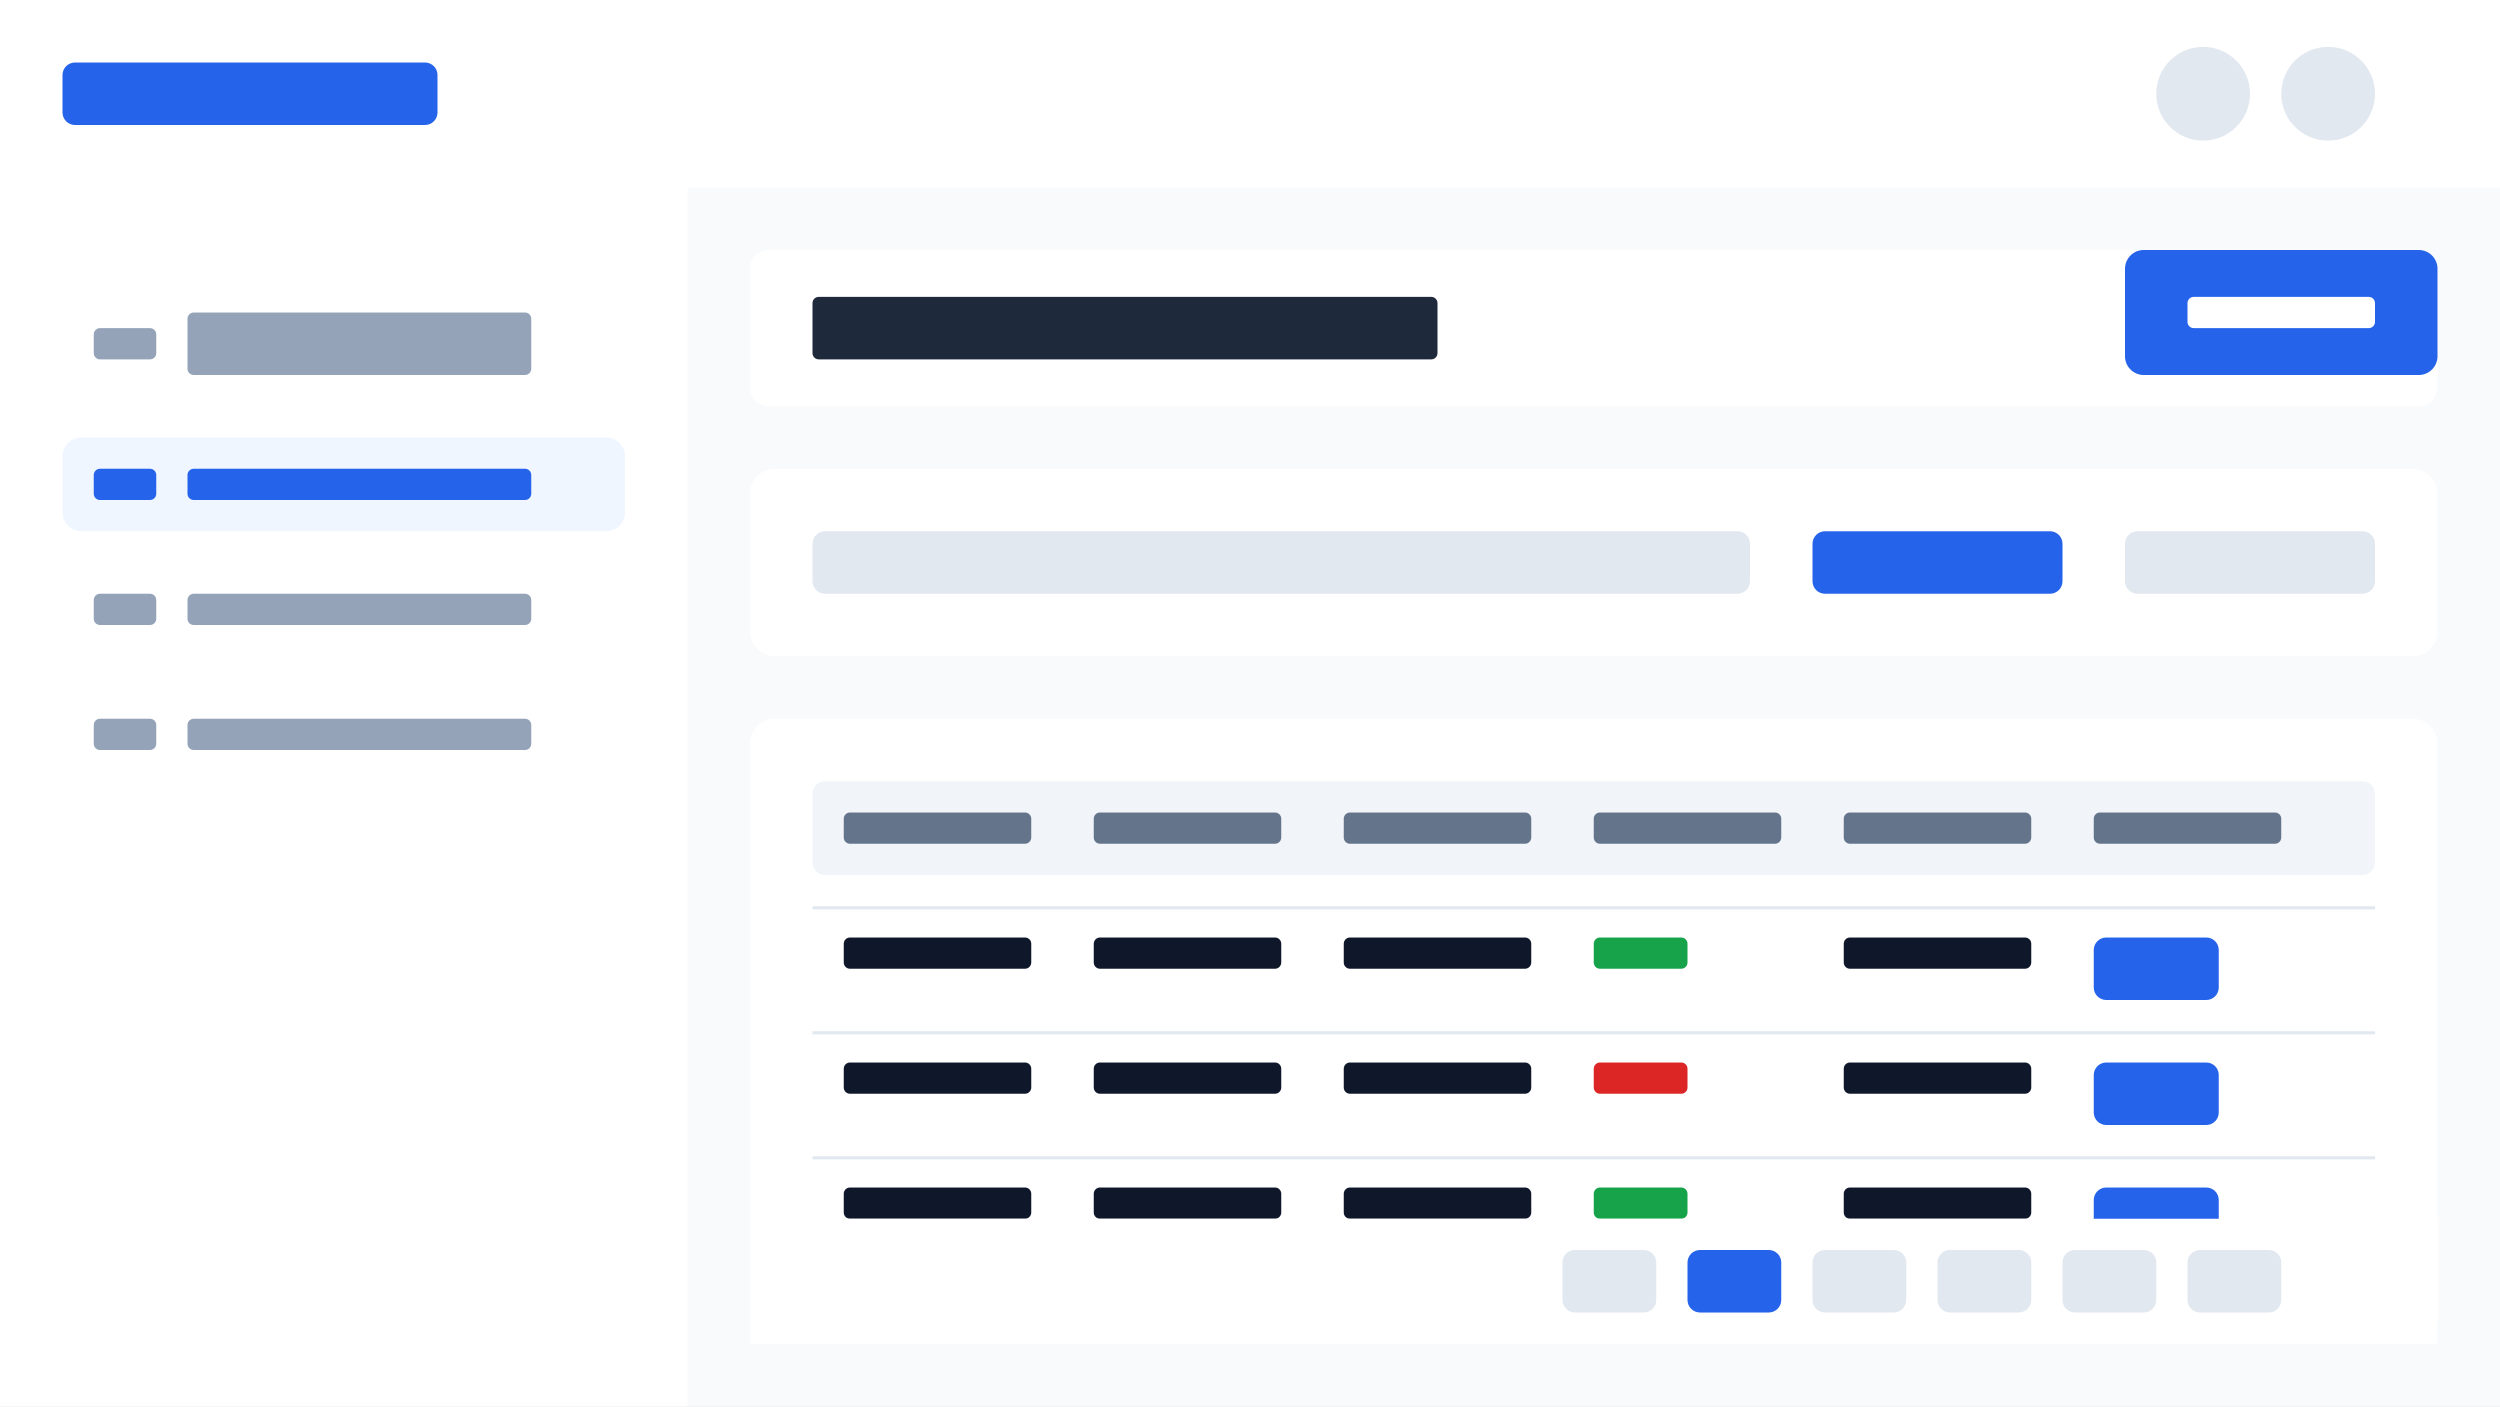
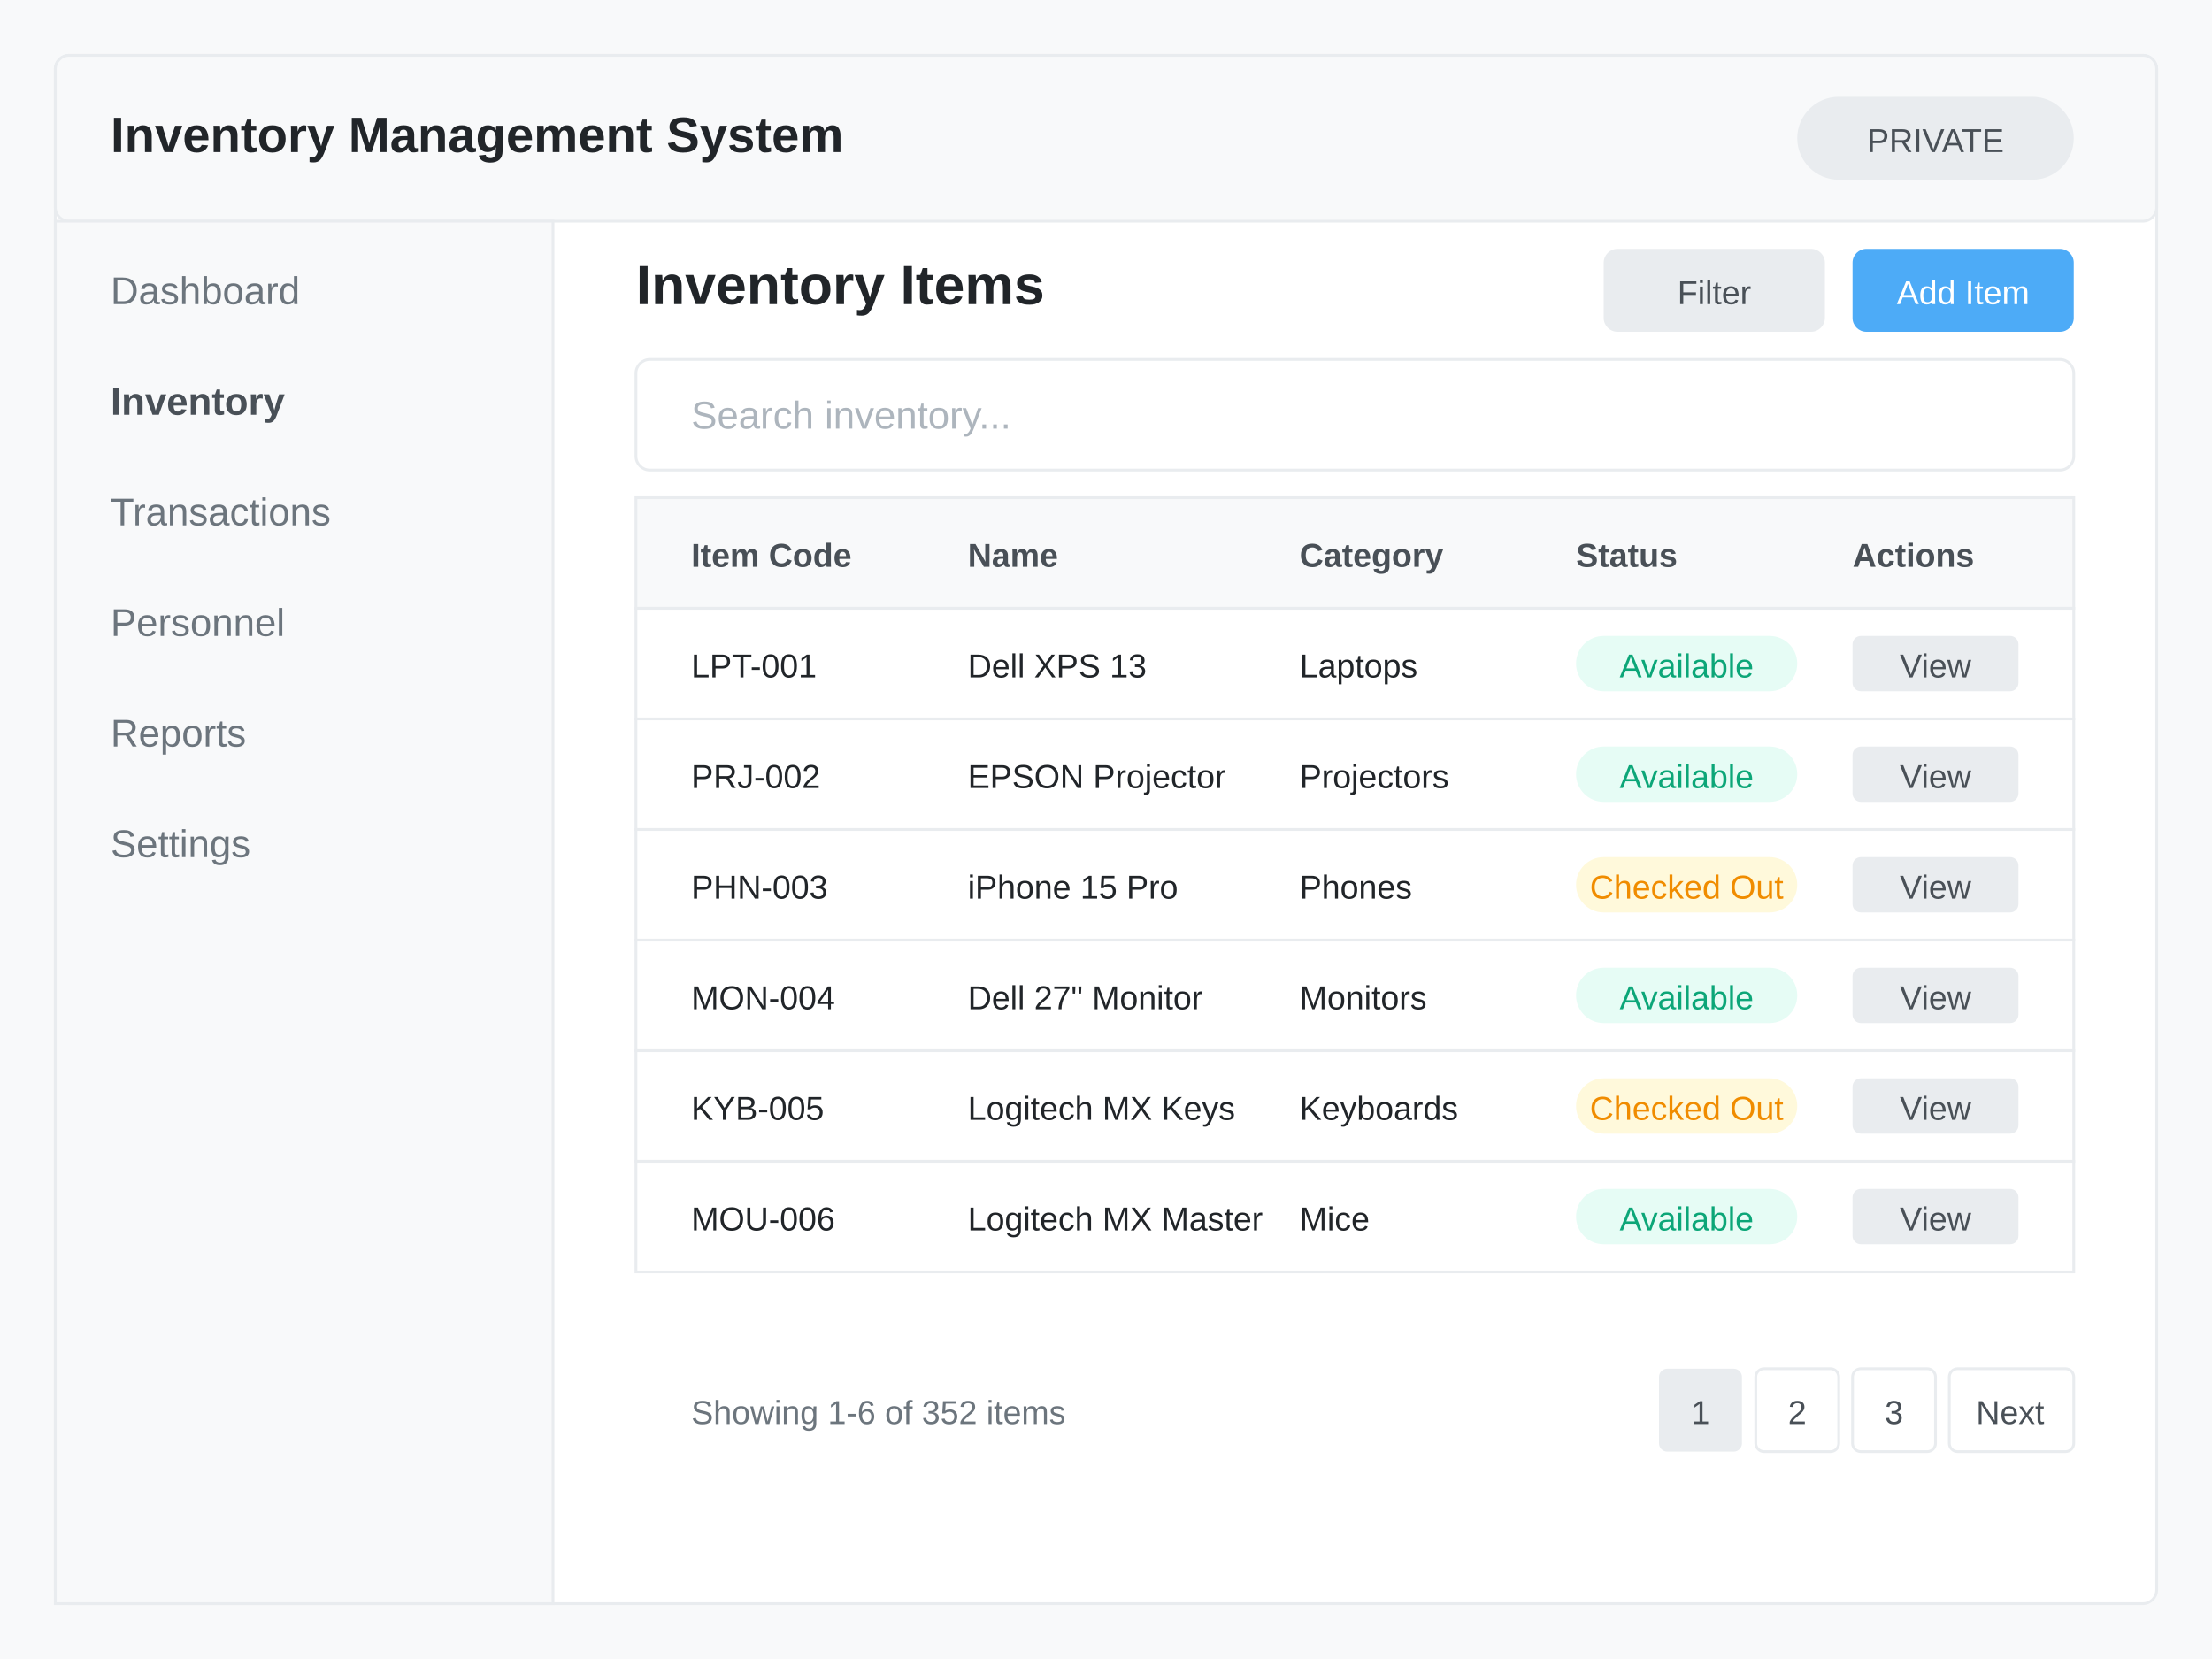
- <svg xmlns="http://www.w3.org/2000/svg" width="800" height="450" viewBox="0 0 800 450" fill="none">
-   <rect width="800" height="450" fill="#F8FAFC" />
-   <rect x="0" y="0" width="800" height="60" fill="#FFFFFF" />
-   <rect x="20" y="20" width="120" height="20" rx="4" fill="#2563EB" />
-   <rect x="690" y="15" width="30" height="30" rx="15" fill="#E2E8F0" />
-   <rect x="730" y="15" width="30" height="30" rx="15" fill="#E2E8F0" />
-   <rect x="0" y="60" width="220" height="390" fill="#FFFFFF" />
-   <rect x="20" y="90" width="180" height="40" rx="6" fill="#FFFFFF" />
-   <rect x="30" y="105" width="20" height="10" rx="2" fill="#94A3B8" />
-   <rect x="60" y="100" width="110" height="20" rx="2" fill="#94A3B8" />
-   <rect x="20" y="140" width="180" height="30" rx="6" fill="#EFF6FF" />
-   <rect x="30" y="150" width="20" height="10" rx="2" fill="#2563EB" />
-   <rect x="60" y="150" width="110" height="10" rx="2" fill="#2563EB" />
-   <rect x="20" y="180" width="180" height="30" rx="6" fill="#FFFFFF" />
-   <rect x="30" y="190" width="20" height="10" rx="2" fill="#94A3B8" />
-   <rect x="60" y="190" width="110" height="10" rx="2" fill="#94A3B8" />
-   <rect x="20" y="220" width="180" height="30" rx="6" fill="#FFFFFF" />
-   <rect x="30" y="230" width="20" height="10" rx="2" fill="#94A3B8" />
-   <rect x="60" y="230" width="110" height="10" rx="2" fill="#94A3B8" />
-   <rect x="240" y="80" width="540" height="50" rx="6" fill="#FFFFFF" />
-   <rect x="260" y="95" width="200" height="20" rx="2" fill="#1E293B" />
-   <rect x="240" y="150" width="540" height="60" rx="8" fill="#FFFFFF" />
-   <rect x="260" y="170" width="300" height="20" rx="4" fill="#E2E8F0" />
-   <rect x="580" y="170" width="80" height="20" rx="4" fill="#2563EB" />
-   <rect x="680" y="170" width="80" height="20" rx="4" fill="#E2E8F0" />
-   <rect x="240" y="230" width="540" height="200" rx="8" fill="#FFFFFF" />
-   <rect x="260" y="250" width="500" height="30" rx="4" fill="#F1F5F9" />
-   <rect x="270" y="260" width="60" height="10" rx="2" fill="#64748B" />
-   <rect x="350" y="260" width="60" height="10" rx="2" fill="#64748B" />
-   <rect x="430" y="260" width="60" height="10" rx="2" fill="#64748B" />
-   <rect x="510" y="260" width="60" height="10" rx="2" fill="#64748B" />
-   <rect x="590" y="260" width="60" height="10" rx="2" fill="#64748B" />
-   <rect x="670" y="260" width="60" height="10" rx="2" fill="#64748B" />
-   <rect x="260" y="290" width="500" height="1" fill="#E2E8F0" />
-   <rect x="270" y="300" width="60" height="10" rx="2" fill="#0F172A" />
-   <rect x="350" y="300" width="60" height="10" rx="2" fill="#0F172A" />
-   <rect x="430" y="300" width="60" height="10" rx="2" fill="#0F172A" />
-   <rect x="510" y="300" width="30" height="10" rx="2" fill="#16A34A" />
-   <rect x="590" y="300" width="60" height="10" rx="2" fill="#0F172A" />
-   <rect x="670" y="300" width="40" height="20" rx="4" fill="#2563EB" />
-   <rect x="260" y="330" width="500" height="1" fill="#E2E8F0" />
-   <rect x="270" y="340" width="60" height="10" rx="2" fill="#0F172A" />
-   <rect x="350" y="340" width="60" height="10" rx="2" fill="#0F172A" />
-   <rect x="430" y="340" width="60" height="10" rx="2" fill="#0F172A" />
-   <rect x="510" y="340" width="30" height="10" rx="2" fill="#DC2626" />
-   <rect x="590" y="340" width="60" height="10" rx="2" fill="#0F172A" />
-   <rect x="670" y="340" width="40" height="20" rx="4" fill="#2563EB" />
-   <rect x="260" y="370" width="500" height="1" fill="#E2E8F0" />
-   <rect x="270" y="380" width="60" height="10" rx="2" fill="#0F172A" />
-   <rect x="350" y="380" width="60" height="10" rx="2" fill="#0F172A" />
-   <rect x="430" y="380" width="60" height="10" rx="2" fill="#0F172A" />
-   <rect x="510" y="380" width="30" height="10" rx="2" fill="#16A34A" />
-   <rect x="590" y="380" width="60" height="10" rx="2" fill="#0F172A" />
-   <rect x="670" y="380" width="40" height="20" rx="4" fill="#2563EB" />
-   <rect x="240" y="390" width="540" height="40" rx="0" fill="#FFFFFF" />
-   <rect x="500" y="400" width="30" height="20" rx="4" fill="#E2E8F0" />
-   <rect x="540" y="400" width="30" height="20" rx="4" fill="#2563EB" />
-   <rect x="580" y="400" width="30" height="20" rx="4" fill="#E2E8F0" />
-   <rect x="620" y="400" width="30" height="20" rx="4" fill="#E2E8F0" />
-   <rect x="660" y="400" width="30" height="20" rx="4" fill="#E2E8F0" />
-   <rect x="700" y="400" width="30" height="20" rx="4" fill="#E2E8F0" />
-   <rect x="680" y="80" width="100" height="40" rx="6" fill="#2563EB" />
-   <rect x="700" y="95" width="60" height="10" rx="2" fill="#FFFFFF" />
+ <svg xmlns="http://www.w3.org/2000/svg" width="800" height="600" viewBox="0 0 800 600">
+   <rect width="800" height="600" fill="#f8f9fa" />
+   <rect x="20" y="20" width="760" height="560" rx="5" fill="#ffffff" stroke="#e9ecef" />
+   <rect x="20" y="20" width="760" height="60" rx="5" fill="#f8f9fa" stroke="#e9ecef" />
+   <text x="40" y="55" font-family="Arial" font-size="18" font-weight="bold" fill="#212529">Inventory Management System</text>
+   <rect x="650" y="35" width="100" height="30" rx="15" fill="#e9ecef" />
+   <text x="700" y="55" font-family="Arial" font-size="12" text-anchor="middle" fill="#495057">PRIVATE</text>
+   <rect x="20" y="80" width="180" height="500" fill="#f8f9fa" stroke="#e9ecef" />
+   <text x="40" y="110" font-family="Arial" font-size="14" fill="#6c757d">Dashboard</text>
+   <text x="40" y="150" font-family="Arial" font-size="14" font-weight="bold" fill="#495057">Inventory</text>
+   <text x="40" y="190" font-family="Arial" font-size="14" fill="#6c757d">Transactions</text>
+   <text x="40" y="230" font-family="Arial" font-size="14" fill="#6c757d">Personnel</text>
+   <text x="40" y="270" font-family="Arial" font-size="14" fill="#6c757d">Reports</text>
+   <text x="40" y="310" font-family="Arial" font-size="14" fill="#6c757d">Settings</text>
+   <text x="230" y="110" font-family="Arial" font-size="20" font-weight="bold" fill="#212529">Inventory Items</text>
+   <rect x="580" y="90" width="80" height="30" rx="5" fill="#e9ecef" />
+   <text x="620" y="110" font-family="Arial" font-size="12" text-anchor="middle" fill="#495057">Filter</text>
+   <rect x="670" y="90" width="80" height="30" rx="5" fill="#4dabf7" />
+   <text x="710" y="110" font-family="Arial" font-size="12" text-anchor="middle" fill="#ffffff">Add Item</text>
+   <rect x="230" y="130" width="520" height="40" rx="5" fill="#ffffff" stroke="#e9ecef" />
+   <text x="250" y="155" font-family="Arial" font-size="14" fill="#adb5bd">Search inventory...</text>
+   <rect x="230" y="180" width="520" height="40" rx="0" fill="#f8f9fa" stroke="#e9ecef" />
+   <text x="250" y="205" font-family="Arial" font-size="12" font-weight="bold" fill="#495057">Item Code</text>
+   <text x="350" y="205" font-family="Arial" font-size="12" font-weight="bold" fill="#495057">Name</text>
+   <text x="470" y="205" font-family="Arial" font-size="12" font-weight="bold" fill="#495057">Category</text>
+   <text x="570" y="205" font-family="Arial" font-size="12" font-weight="bold" fill="#495057">Status</text>
+   <text x="670" y="205" font-family="Arial" font-size="12" font-weight="bold" fill="#495057">Actions</text>
+   <rect x="230" y="220" width="520" height="40" rx="0" fill="#ffffff" stroke="#e9ecef" />
+   <text x="250" y="245" font-family="Arial" font-size="12" fill="#212529">LPT-001</text>
+   <text x="350" y="245" font-family="Arial" font-size="12" fill="#212529">Dell XPS 13</text>
+   <text x="470" y="245" font-family="Arial" font-size="12" fill="#212529">Laptops</text>
+   <rect x="570" y="230" width="80" height="20" rx="10" fill="#e6fcf5" />
+   <text x="610" y="245" font-family="Arial" font-size="12" text-anchor="middle" fill="#0ca678">Available</text>
+   <rect x="670" y="230" width="60" height="20" rx="3" fill="#e9ecef" />
+   <text x="700" y="245" font-family="Arial" font-size="12" text-anchor="middle" fill="#495057">View</text>
+   <rect x="230" y="260" width="520" height="40" rx="0" fill="#ffffff" stroke="#e9ecef" />
+   <text x="250" y="285" font-family="Arial" font-size="12" fill="#212529">PRJ-002</text>
+   <text x="350" y="285" font-family="Arial" font-size="12" fill="#212529">EPSON Projector</text>
+   <text x="470" y="285" font-family="Arial" font-size="12" fill="#212529">Projectors</text>
+   <rect x="570" y="270" width="80" height="20" rx="10" fill="#e6fcf5" />
+   <text x="610" y="285" font-family="Arial" font-size="12" text-anchor="middle" fill="#0ca678">Available</text>
+   <rect x="670" y="270" width="60" height="20" rx="3" fill="#e9ecef" />
+   <text x="700" y="285" font-family="Arial" font-size="12" text-anchor="middle" fill="#495057">View</text>
+   <rect x="230" y="300" width="520" height="40" rx="0" fill="#ffffff" stroke="#e9ecef" />
+   <text x="250" y="325" font-family="Arial" font-size="12" fill="#212529">PHN-003</text>
+   <text x="350" y="325" font-family="Arial" font-size="12" fill="#212529">iPhone 15 Pro</text>
+   <text x="470" y="325" font-family="Arial" font-size="12" fill="#212529">Phones</text>
+   <rect x="570" y="310" width="80" height="20" rx="10" fill="#fff9db" />
+   <text x="610" y="325" font-family="Arial" font-size="12" text-anchor="middle" fill="#f08c00">Checked Out</text>
+   <rect x="670" y="310" width="60" height="20" rx="3" fill="#e9ecef" />
+   <text x="700" y="325" font-family="Arial" font-size="12" text-anchor="middle" fill="#495057">View</text>
+   <rect x="230" y="340" width="520" height="40" rx="0" fill="#ffffff" stroke="#e9ecef" />
+   <text x="250" y="365" font-family="Arial" font-size="12" fill="#212529">MON-004</text>
+   <text x="350" y="365" font-family="Arial" font-size="12" fill="#212529">Dell 27" Monitor</text>
+   <text x="470" y="365" font-family="Arial" font-size="12" fill="#212529">Monitors</text>
+   <rect x="570" y="350" width="80" height="20" rx="10" fill="#e6fcf5" />
+   <text x="610" y="365" font-family="Arial" font-size="12" text-anchor="middle" fill="#0ca678">Available</text>
+   <rect x="670" y="350" width="60" height="20" rx="3" fill="#e9ecef" />
+   <text x="700" y="365" font-family="Arial" font-size="12" text-anchor="middle" fill="#495057">View</text>
+   <rect x="230" y="380" width="520" height="40" rx="0" fill="#ffffff" stroke="#e9ecef" />
+   <text x="250" y="405" font-family="Arial" font-size="12" fill="#212529">KYB-005</text>
+   <text x="350" y="405" font-family="Arial" font-size="12" fill="#212529">Logitech MX Keys</text>
+   <text x="470" y="405" font-family="Arial" font-size="12" fill="#212529">Keyboards</text>
+   <rect x="570" y="390" width="80" height="20" rx="10" fill="#fff9db" />
+   <text x="610" y="405" font-family="Arial" font-size="12" text-anchor="middle" fill="#f08c00">Checked Out</text>
+   <rect x="670" y="390" width="60" height="20" rx="3" fill="#e9ecef" />
+   <text x="700" y="405" font-family="Arial" font-size="12" text-anchor="middle" fill="#495057">View</text>
+   <rect x="230" y="420" width="520" height="40" rx="0" fill="#ffffff" stroke="#e9ecef" />
+   <text x="250" y="445" font-family="Arial" font-size="12" fill="#212529">MOU-006</text>
+   <text x="350" y="445" font-family="Arial" font-size="12" fill="#212529">Logitech MX Master</text>
+   <text x="470" y="445" font-family="Arial" font-size="12" fill="#212529">Mice</text>
+   <rect x="570" y="430" width="80" height="20" rx="10" fill="#e6fcf5" />
+   <text x="610" y="445" font-family="Arial" font-size="12" text-anchor="middle" fill="#0ca678">Available</text>
+   <rect x="670" y="430" width="60" height="20" rx="3" fill="#e9ecef" />
+   <text x="700" y="445" font-family="Arial" font-size="12" text-anchor="middle" fill="#495057">View</text>
+   <rect x="230" y="490" width="520" height="40" rx="0" fill="#ffffff" />
+   <text x="250" y="515" font-family="Arial" font-size="12" fill="#6c757d">Showing 1-6 of 352 items</text>
+   <rect x="600" y="495" width="30" height="30" rx="3" fill="#e9ecef" />
+   <text x="615" y="515" font-family="Arial" font-size="12" text-anchor="middle" fill="#495057">1</text>
+   <rect x="635" y="495" width="30" height="30" rx="3" fill="#ffffff" stroke="#e9ecef" />
+   <text x="650" y="515" font-family="Arial" font-size="12" text-anchor="middle" fill="#495057">2</text>
+   <rect x="670" y="495" width="30" height="30" rx="3" fill="#ffffff" stroke="#e9ecef" />
+   <text x="685" y="515" font-family="Arial" font-size="12" text-anchor="middle" fill="#495057">3</text>
+   <rect x="705" y="495" width="45" height="30" rx="3" fill="#ffffff" stroke="#e9ecef" />
+   <text x="727" y="515" font-family="Arial" font-size="12" text-anchor="middle" fill="#495057">Next</text>
</svg>
